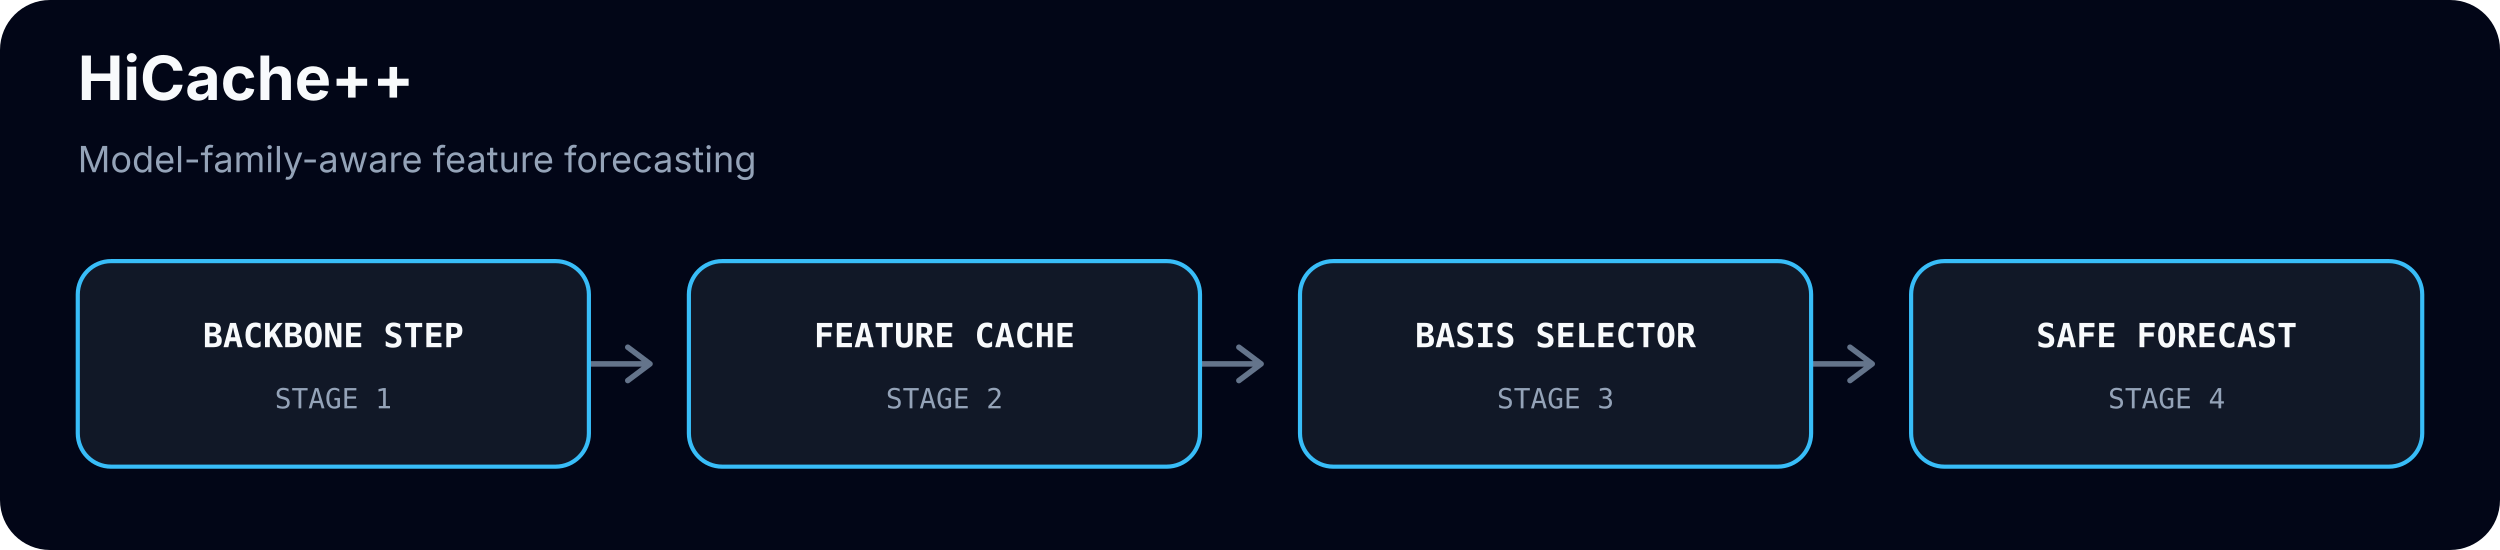
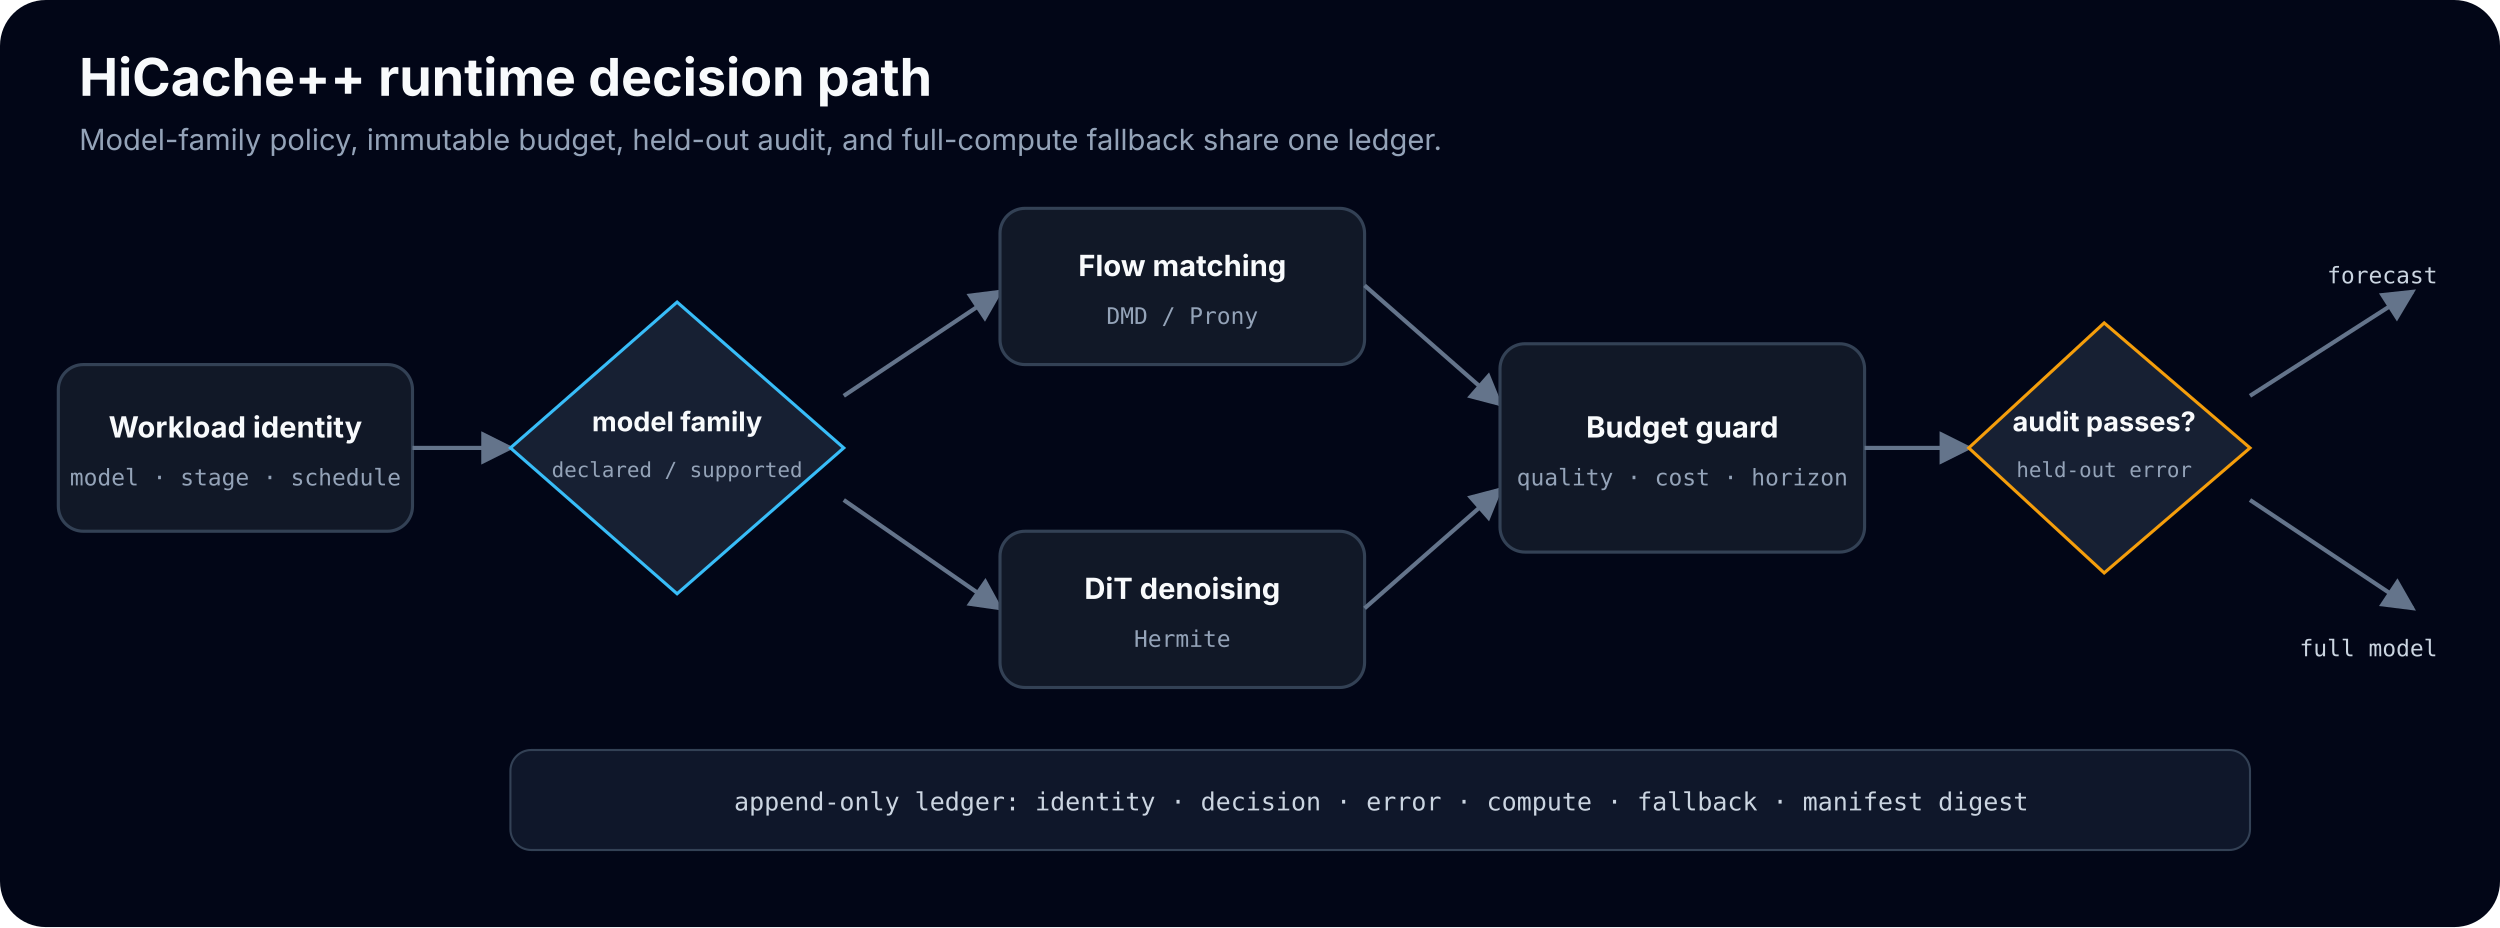
- <svg xmlns="http://www.w3.org/2000/svg" viewBox="0 0 900 198" role="img" aria-labelledby="title desc">
-   <rect width="900" height="198" rx="18" fill="#020617" />
-   <text x="28" y="36" fill="#f8fafc" font-family="Inter,Segoe UI,sans-serif" font-size="22" font-weight="700">HiCache++</text>
-   <text x="28" y="62" fill="#94a3b8" font-family="Inter,Segoe UI,sans-serif" font-size="13">Model-family-aware feature forecasting</text>
-   <path d="M212 131h22m-8-6 8 6-8 6" fill="none" stroke="#64748b" stroke-width="2" stroke-linecap="round" stroke-linejoin="round" />
-   <path d="M432 131h22m-8-6 8 6-8 6" fill="none" stroke="#64748b" stroke-width="2" stroke-linecap="round" stroke-linejoin="round" />
-   <path d="M652 131h22m-8-6 8 6-8 6" fill="none" stroke="#64748b" stroke-width="2" stroke-linecap="round" stroke-linejoin="round" />
-   <g transform="translate(28 94)">
-     <rect width="184" height="74" rx="12" fill="#111827" stroke="#38bdf8" stroke-width="1.5" />
-     <text x="92" y="31" text-anchor="middle" fill="#f8fafc" font-family="ui-monospace, SFMono-Regular, Menlo, monospace" font-size="12" font-weight="700">BACKBONE STEP</text>
-     <text x="92" y="53" text-anchor="middle" fill="#94a3b8" font-family="ui-monospace, SFMono-Regular, Menlo, monospace" font-size="10">STAGE 1</text>
+ <svg xmlns="http://www.w3.org/2000/svg" viewBox="0 0 1200 445" role="img" aria-labelledby="title desc">
+   <rect width="1200" height="445" rx="22" fill="#020617" />
+   <defs>
+     <marker id="arrow" markerWidth="8" markerHeight="8" refX="7" refY="4" orient="auto">
+       <path d="M0 0L8 4L0 8Z" fill="#64748b" />
+     </marker>
+     <style>.t{font-family:Inter,Segoe UI,sans-serif;fill:#f8fafc}.m{font-family:ui-monospace,SFMono-Regular,Menlo,monospace;fill:#cbd5e1}.muted{fill:#94a3b8}.line{fill:none;stroke:#64748b;stroke-width:2;marker-end:url(#arrow)}.dash{fill:none;stroke:#475569;stroke-width:1.5;stroke-dasharray:6 5}.box{fill:#111827;stroke:#334155;stroke-width:1.5}</style>
+   </defs>
+   <text class="t" x="38" y="46" font-size="25" font-weight="700">HiCache++ runtime decision path</text>
+   <text class="t muted" x="38" y="72" font-size="14">Model-family policy, immutable budget, held-out audit, and full-compute fallback share one ledger.</text>
+   <g transform="translate(28 175)">
+     <rect class="box" width="170" height="80" rx="12" stroke="#38bdf8" />
+     <text class="t" x="85" y="35" text-anchor="middle" font-size="14" font-weight="700">Workload identity</text>
+     <text class="m muted" x="85" y="58" text-anchor="middle" font-size="11">model · stage · schedule</text>
  </g>
-   <g transform="translate(248 94)">
-     <rect width="184" height="74" rx="12" fill="#111827" stroke="#38bdf8" stroke-width="1.5" />
-     <text x="92" y="31" text-anchor="middle" fill="#f8fafc" font-family="ui-monospace, SFMono-Regular, Menlo, monospace" font-size="12" font-weight="700">FEATURE CACHE</text>
-     <text x="92" y="53" text-anchor="middle" fill="#94a3b8" font-family="ui-monospace, SFMono-Regular, Menlo, monospace" font-size="10">STAGE 2</text>
+   <path class="line" d="M198 215L245 215" />
+   <path d="M325 145L405 215L325 285L245 215Z" fill="#172033" stroke="#38bdf8" stroke-width="1.5" />
+   <text class="t" x="325" y="207" text-anchor="middle" font-size="13" font-weight="700">model family</text>
+   <text class="m muted" x="325" y="229" text-anchor="middle" font-size="10">declared / supported</text>
+   <path class="line" d="M405 190L480 140" />
+   <g transform="translate(480 100)">
+     <rect class="box" width="175" height="75" rx="12" stroke="#22c55e" />
+     <text class="t" x="87.5" y="32.5" text-anchor="middle" font-size="14" font-weight="700">Flow matching</text>
+     <text class="m muted" x="87.5" y="55.5" text-anchor="middle" font-size="11">DMD / Prony</text>
  </g>
-   <g transform="translate(468 94)">
-     <rect width="184" height="74" rx="12" fill="#111827" stroke="#38bdf8" stroke-width="1.5" />
-     <text x="92" y="31" text-anchor="middle" fill="#f8fafc" font-family="ui-monospace, SFMono-Regular, Menlo, monospace" font-size="12" font-weight="700">BASIS SELECTOR</text>
-     <text x="92" y="53" text-anchor="middle" fill="#94a3b8" font-family="ui-monospace, SFMono-Regular, Menlo, monospace" font-size="10">STAGE 3</text>
+   <path class="line" d="M405 240L480 292" />
+   <g transform="translate(480 255)">
+     <rect class="box" width="175" height="75" rx="12" stroke="#a78bfa" />
+     <text class="t" x="87.5" y="32.5" text-anchor="middle" font-size="14" font-weight="700">DiT denoising</text>
+     <text class="m muted" x="87.5" y="55.5" text-anchor="middle" font-size="11">Hermite</text>
  </g>
-   <g transform="translate(688 94)">
-     <rect width="184" height="74" rx="12" fill="#111827" stroke="#38bdf8" stroke-width="1.5" />
-     <text x="92" y="31" text-anchor="middle" fill="#f8fafc" font-family="ui-monospace, SFMono-Regular, Menlo, monospace" font-size="12" font-weight="700">SAFE FORECAST</text>
-     <text x="92" y="53" text-anchor="middle" fill="#94a3b8" font-family="ui-monospace, SFMono-Regular, Menlo, monospace" font-size="10">STAGE 4</text>
+   <path class="line" d="M655 137L720 194" />
+   <path class="line" d="M655 292L720 235" />
+   <g transform="translate(720 165)">
+     <rect class="box" width="175" height="100" rx="12" stroke="#f59e0b" />
+     <text class="t" x="87.5" y="45" text-anchor="middle" font-size="14" font-weight="700">Budget guard</text>
+     <text class="m muted" x="87.5" y="68" text-anchor="middle" font-size="11">quality · cost · horizon</text>
  </g>
+   <path class="line" d="M895 215L945 215" />
+   <path d="M1010 155L1080 215L1010 275L945 215Z" fill="#172033" stroke="#f59e0b" stroke-width="1.5" />
+   <text class="t" x="1010" y="207" text-anchor="middle" font-size="13" font-weight="700">audit passes?</text>
+   <text class="m muted" x="1010" y="229" text-anchor="middle" font-size="10">held-out error</text>
+   <path class="line" d="M1080 190L1158 140" />
+   <path class="line" d="M1080 240L1158 292" />
+   <text class="m" x="1170" y="136" text-anchor="end" font-size="11" fill="#22c55e">forecast</text>
+   <text class="m" x="1170" y="315" text-anchor="end" font-size="11" fill="#f59e0b">full model</text>
+   <rect x="245" y="360" width="835" height="48" rx="10" fill="#0f172a" stroke="#334155" />
+   <text class="m" x="663" y="389" text-anchor="middle" font-size="12">append-only ledger: identity · decision · error · compute · fallback · manifest digest</text>
</svg>
